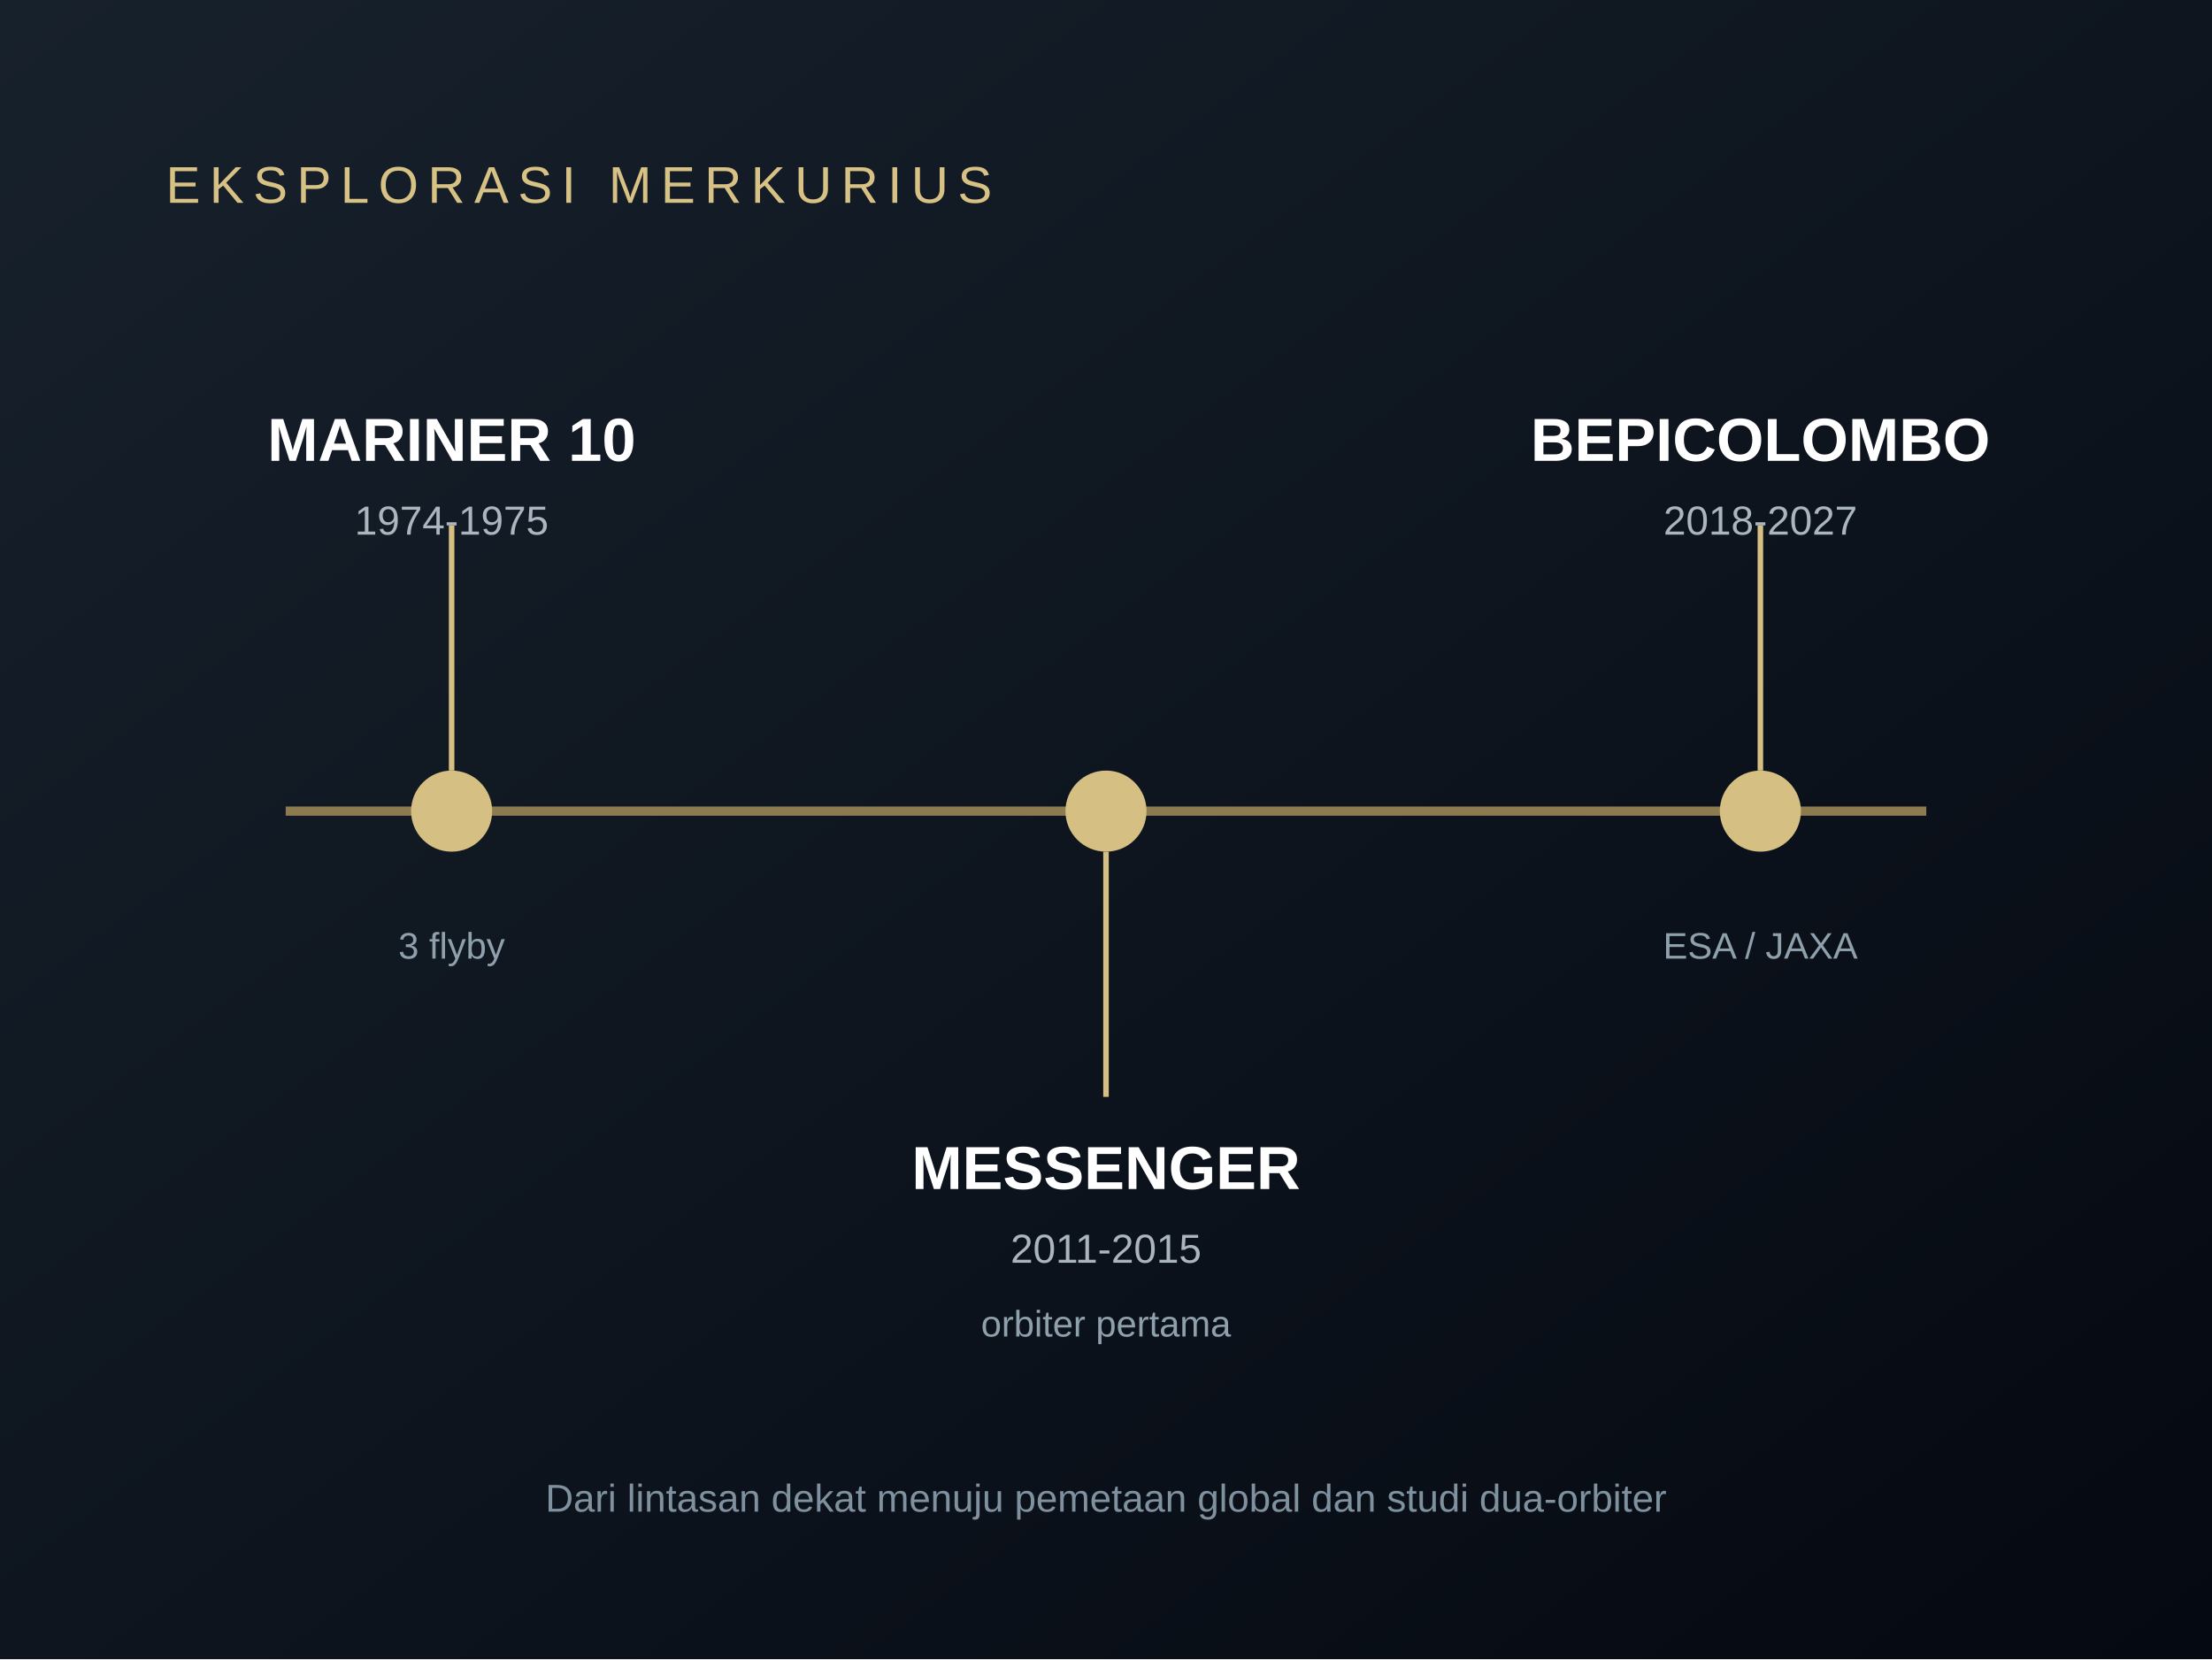
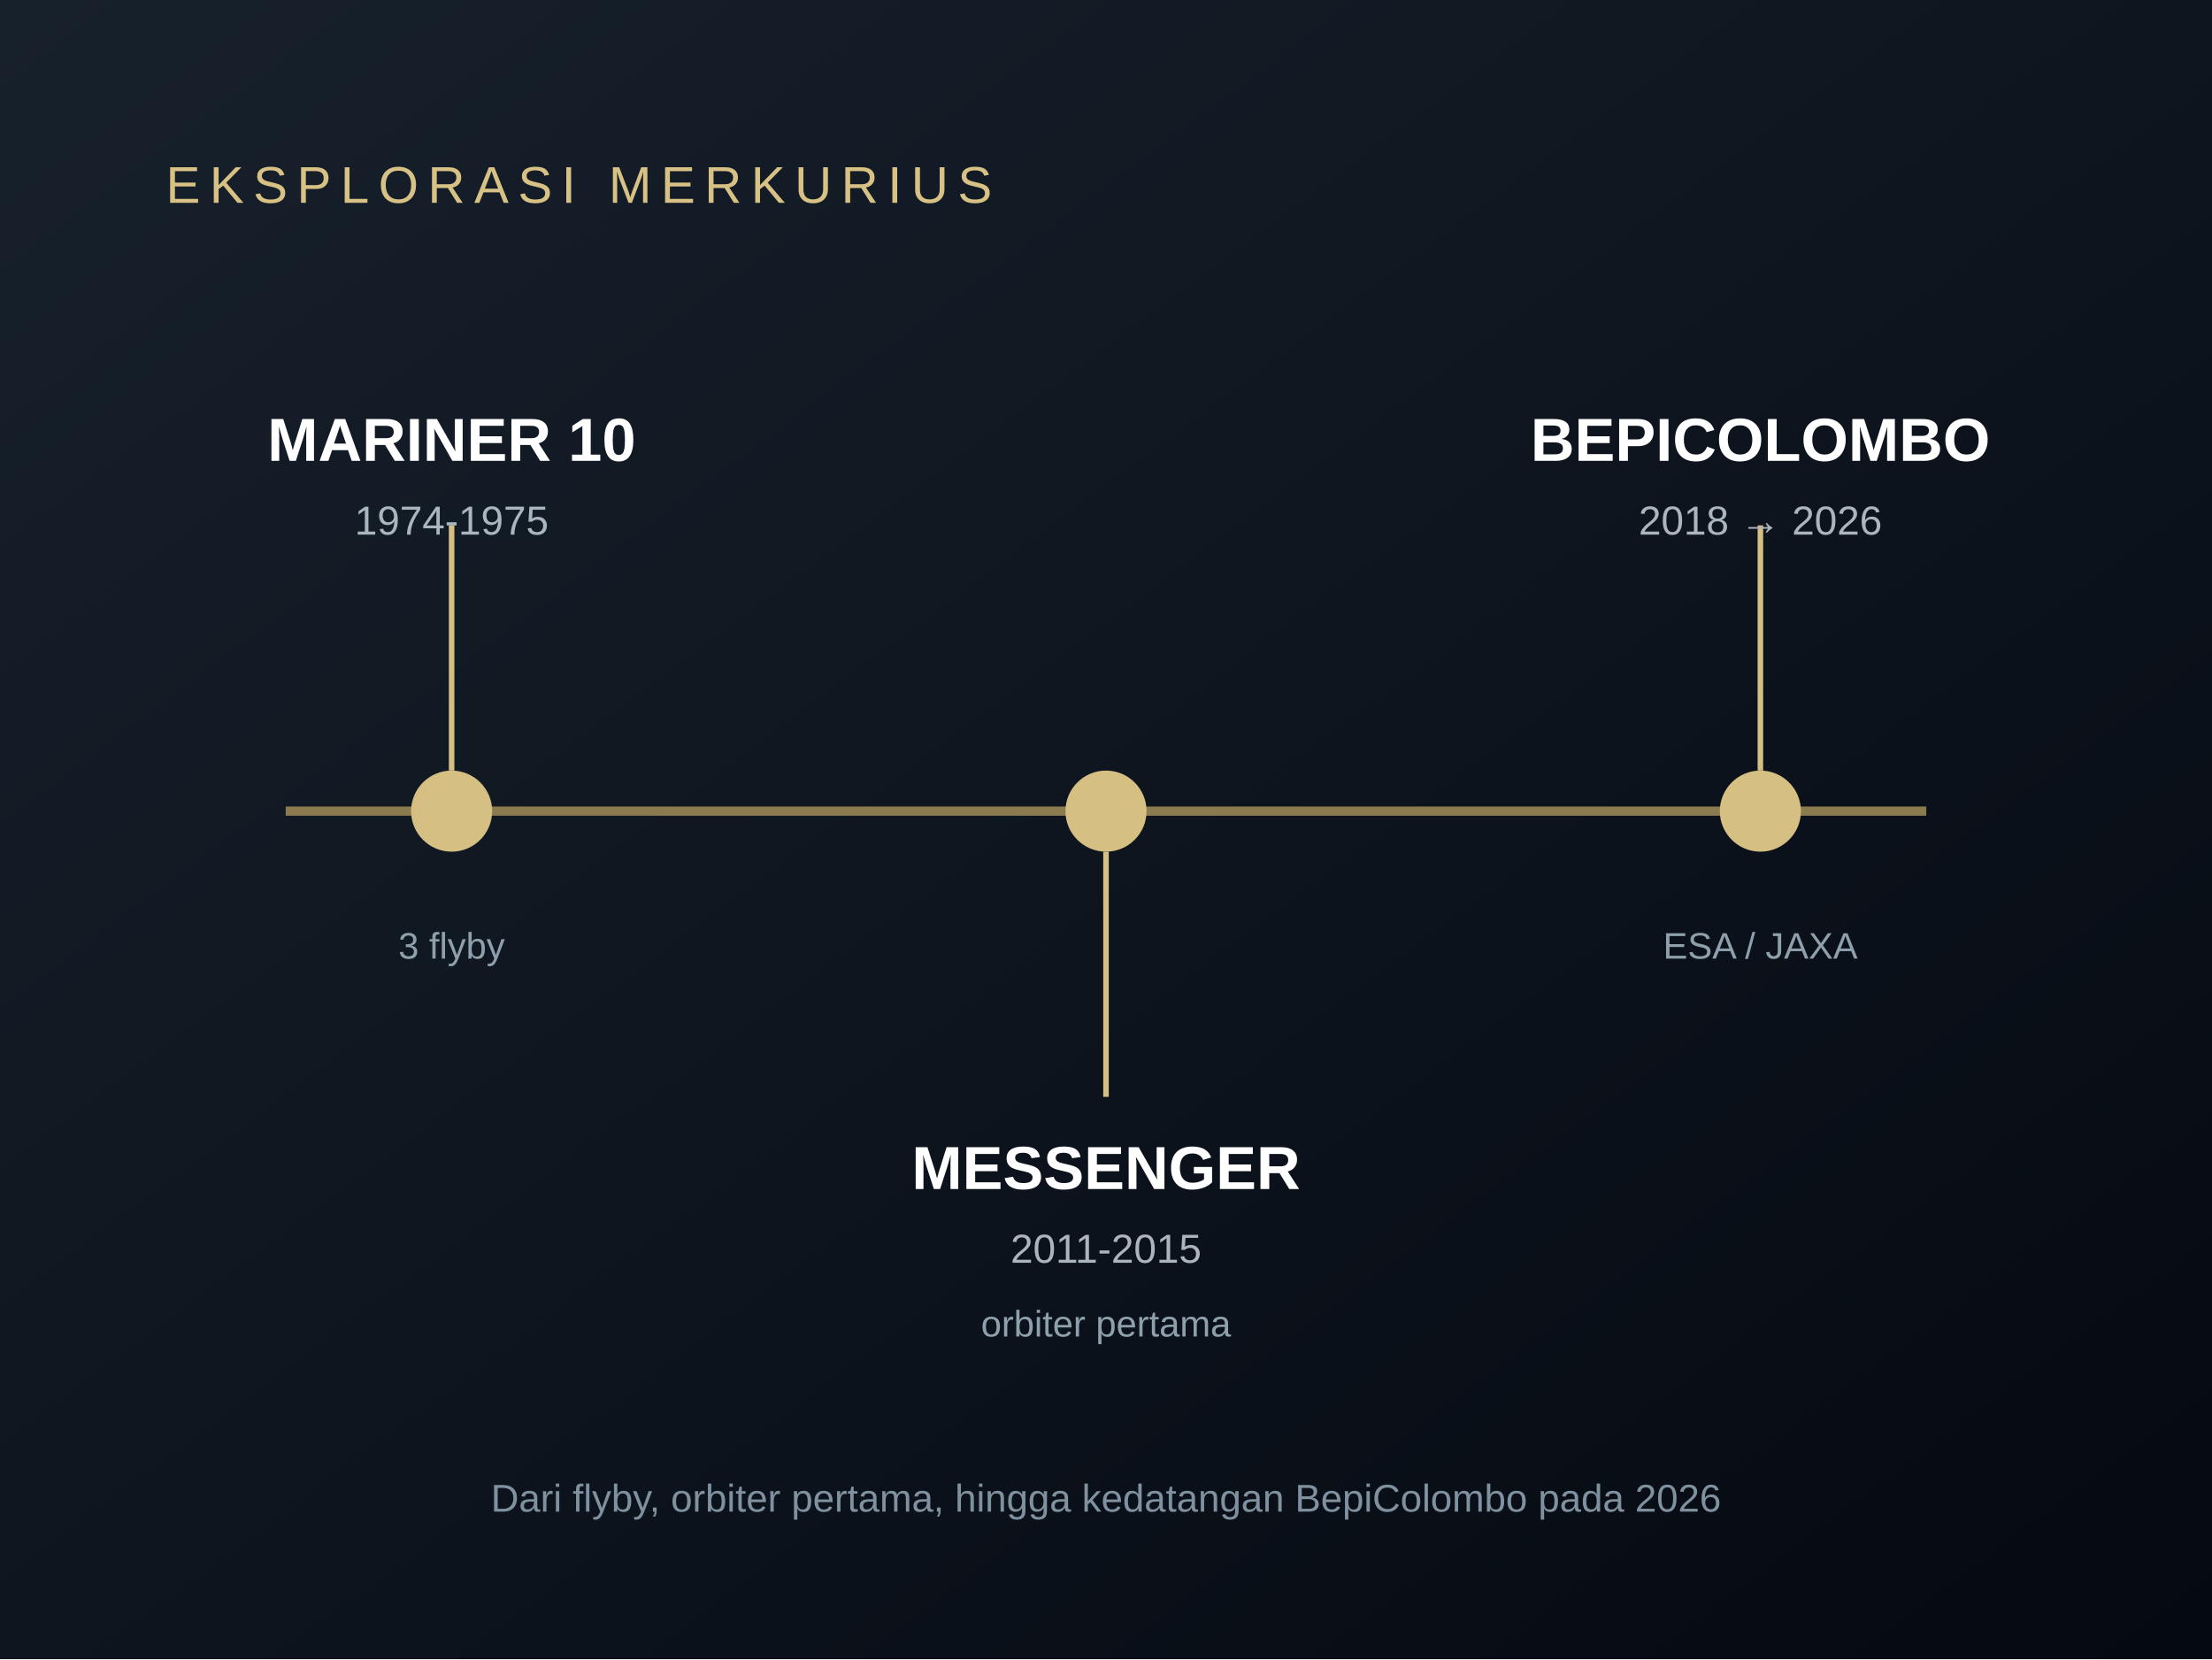
<svg xmlns="http://www.w3.org/2000/svg" viewBox="0 0 1200 900" role="img" aria-labelledby="t d">
  <defs>
    <linearGradient id="bg" x2="1" y2="1">
      <stop stop-color="#17212c" />
      <stop offset="1" stop-color="#050911" />
    </linearGradient>
  </defs>
  <rect width="1200" height="900" fill="url(#bg)" />
  <text x="90" y="110" fill="#d8c184" font-family="Arial,sans-serif" font-size="28" letter-spacing="5">EKSPLORASI MERKURIUS</text>
  <line x1="155" y1="440" x2="1045" y2="440" stroke="#8c7b4e" stroke-width="5" />
  <g font-family="Arial,sans-serif">
    <g transform="translate(245 440)">
      <circle r="22" fill="#d5bf83" />
      <line y1="-22" y2="-155" stroke="#d5bf83" stroke-width="3" />
      <text y="-190" text-anchor="middle" fill="#fff" font-size="33" font-weight="700">MARINER 10</text>
      <text y="-150" text-anchor="middle" fill="#aab5be" font-size="22">1974-1975</text>
      <text y="80" text-anchor="middle" fill="#8fa0ad" font-size="20">3 flyby</text>
    </g>
    <g transform="translate(600 440)">
      <circle r="22" fill="#d5bf83" />
      <line y1="22" y2="155" stroke="#d5bf83" stroke-width="3" />
      <text y="205" text-anchor="middle" fill="#fff" font-size="33" font-weight="700">MESSENGER</text>
      <text y="245" text-anchor="middle" fill="#aab5be" font-size="22">2011-2015</text>
      <text y="285" text-anchor="middle" fill="#8fa0ad" font-size="20">orbiter pertama</text>
    </g>
    <g transform="translate(955 440)">
      <circle r="22" fill="#d5bf83" />
      <line y1="-22" y2="-155" stroke="#d5bf83" stroke-width="3" />
      <text y="-190" text-anchor="middle" fill="#fff" font-size="33" font-weight="700">BEPICOLOMBO</text>
-       <text y="-150" text-anchor="middle" fill="#aab5be" font-size="22">2018-2027</text>
+       <text y="-150" text-anchor="middle" fill="#aab5be" font-size="22">2018 → 2026</text>
      <text y="80" text-anchor="middle" fill="#8fa0ad" font-size="20">ESA / JAXA</text>
    </g>
  </g>
-   <text x="600" y="820" text-anchor="middle" fill="#7f919f" font-family="Arial,sans-serif" font-size="21">Dari lintasan dekat menuju pemetaan global dan studi dua-orbiter</text>
+   <text x="600" y="820" text-anchor="middle" fill="#7f919f" font-family="Arial,sans-serif" font-size="21">Dari flyby, orbiter pertama, hingga kedatangan BepiColombo pada 2026</text>
</svg>
